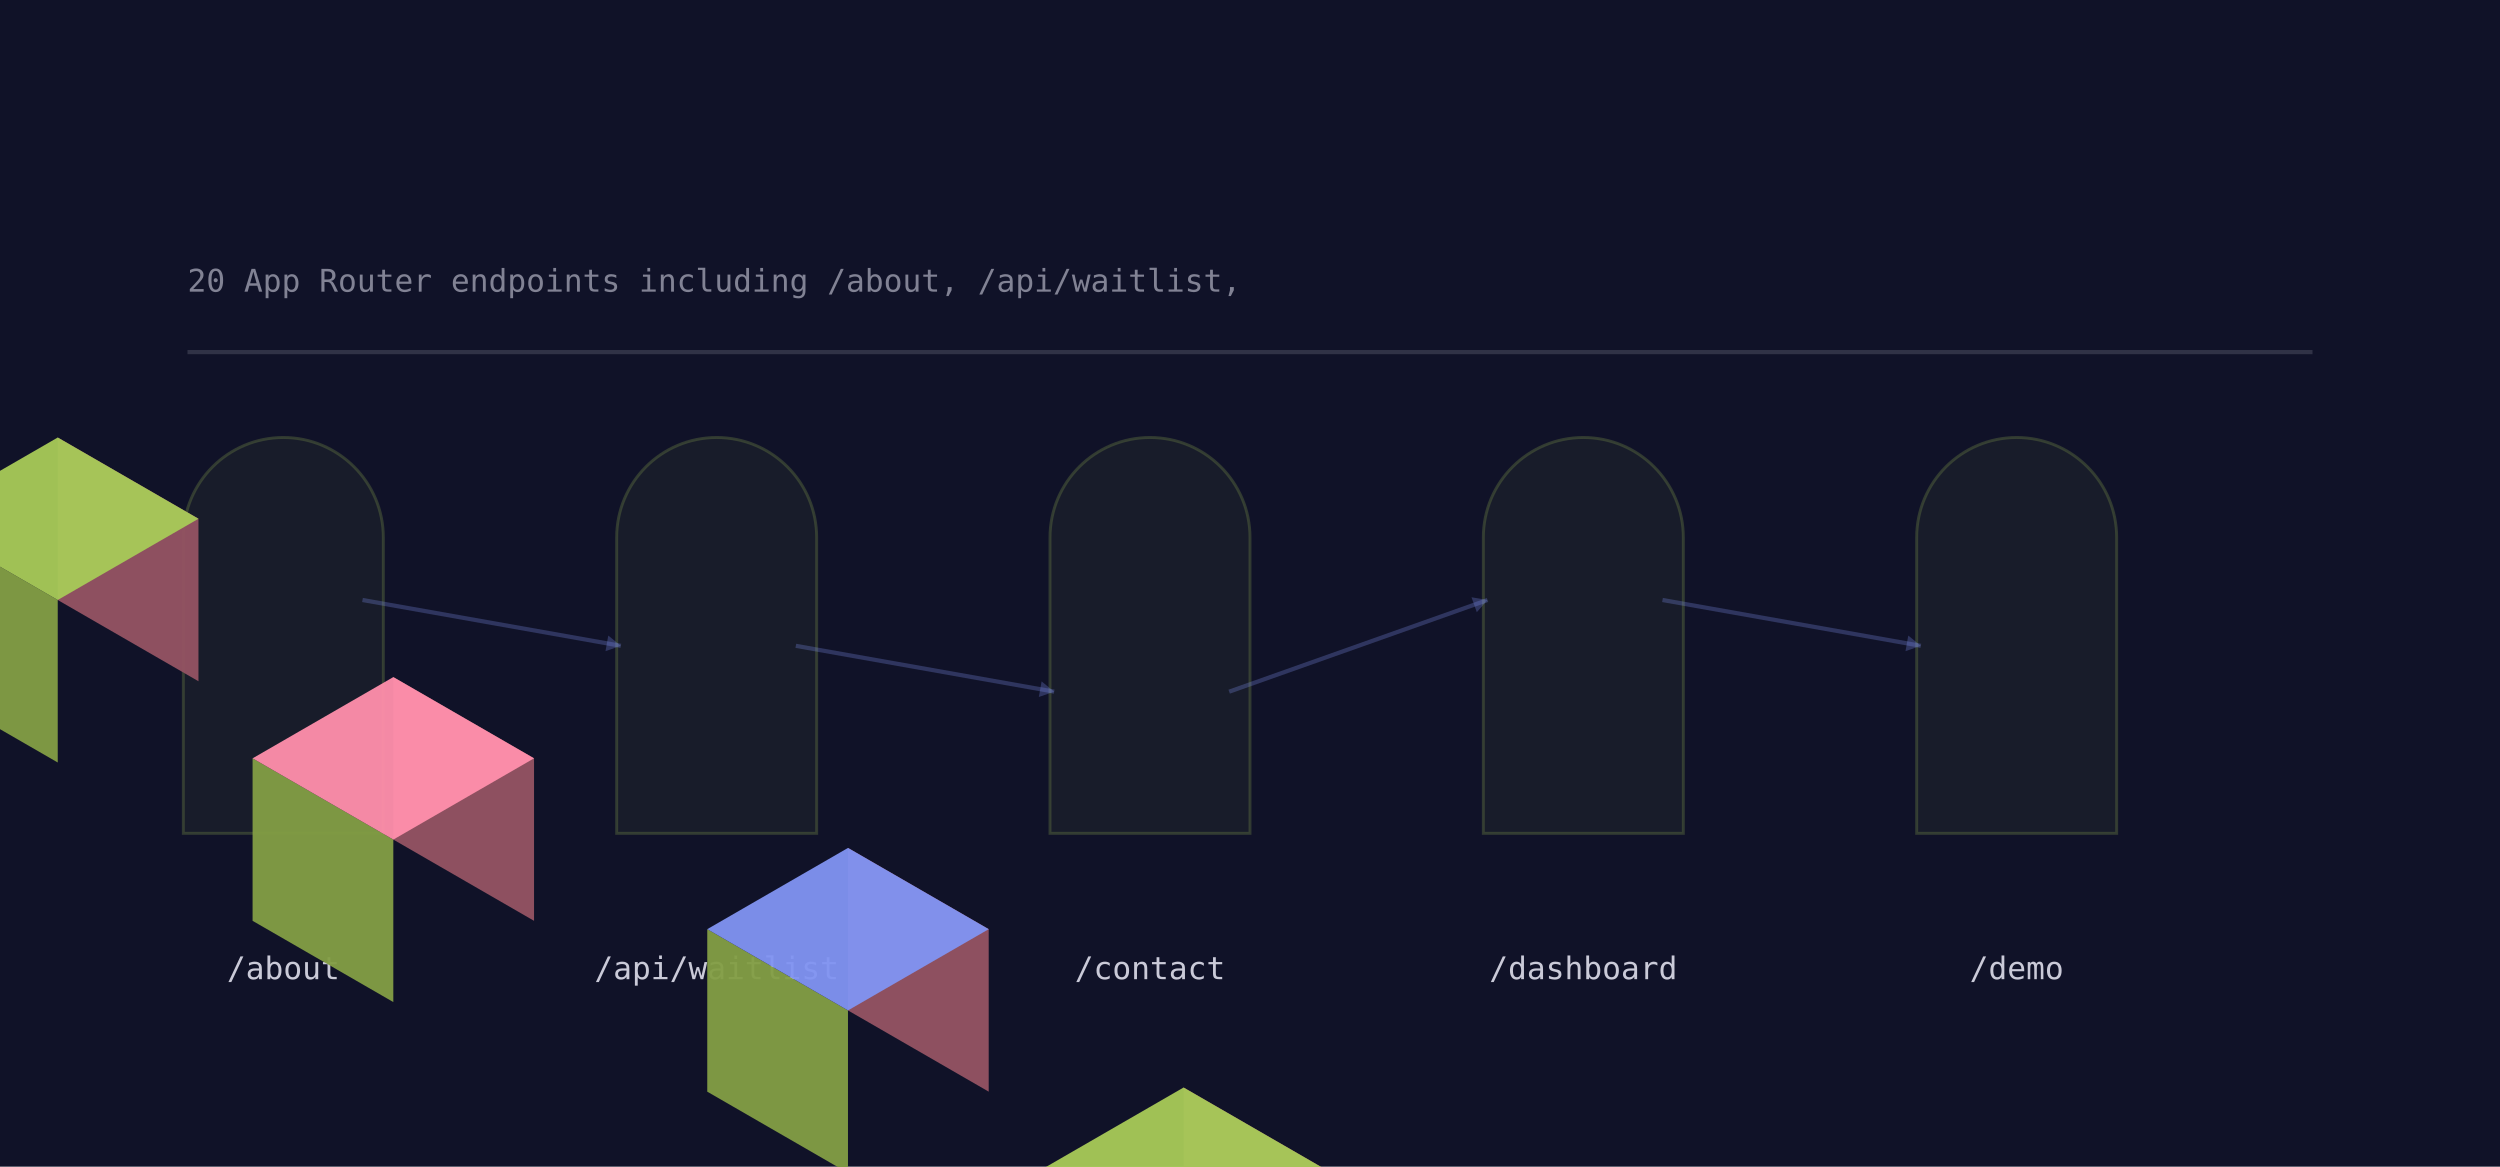
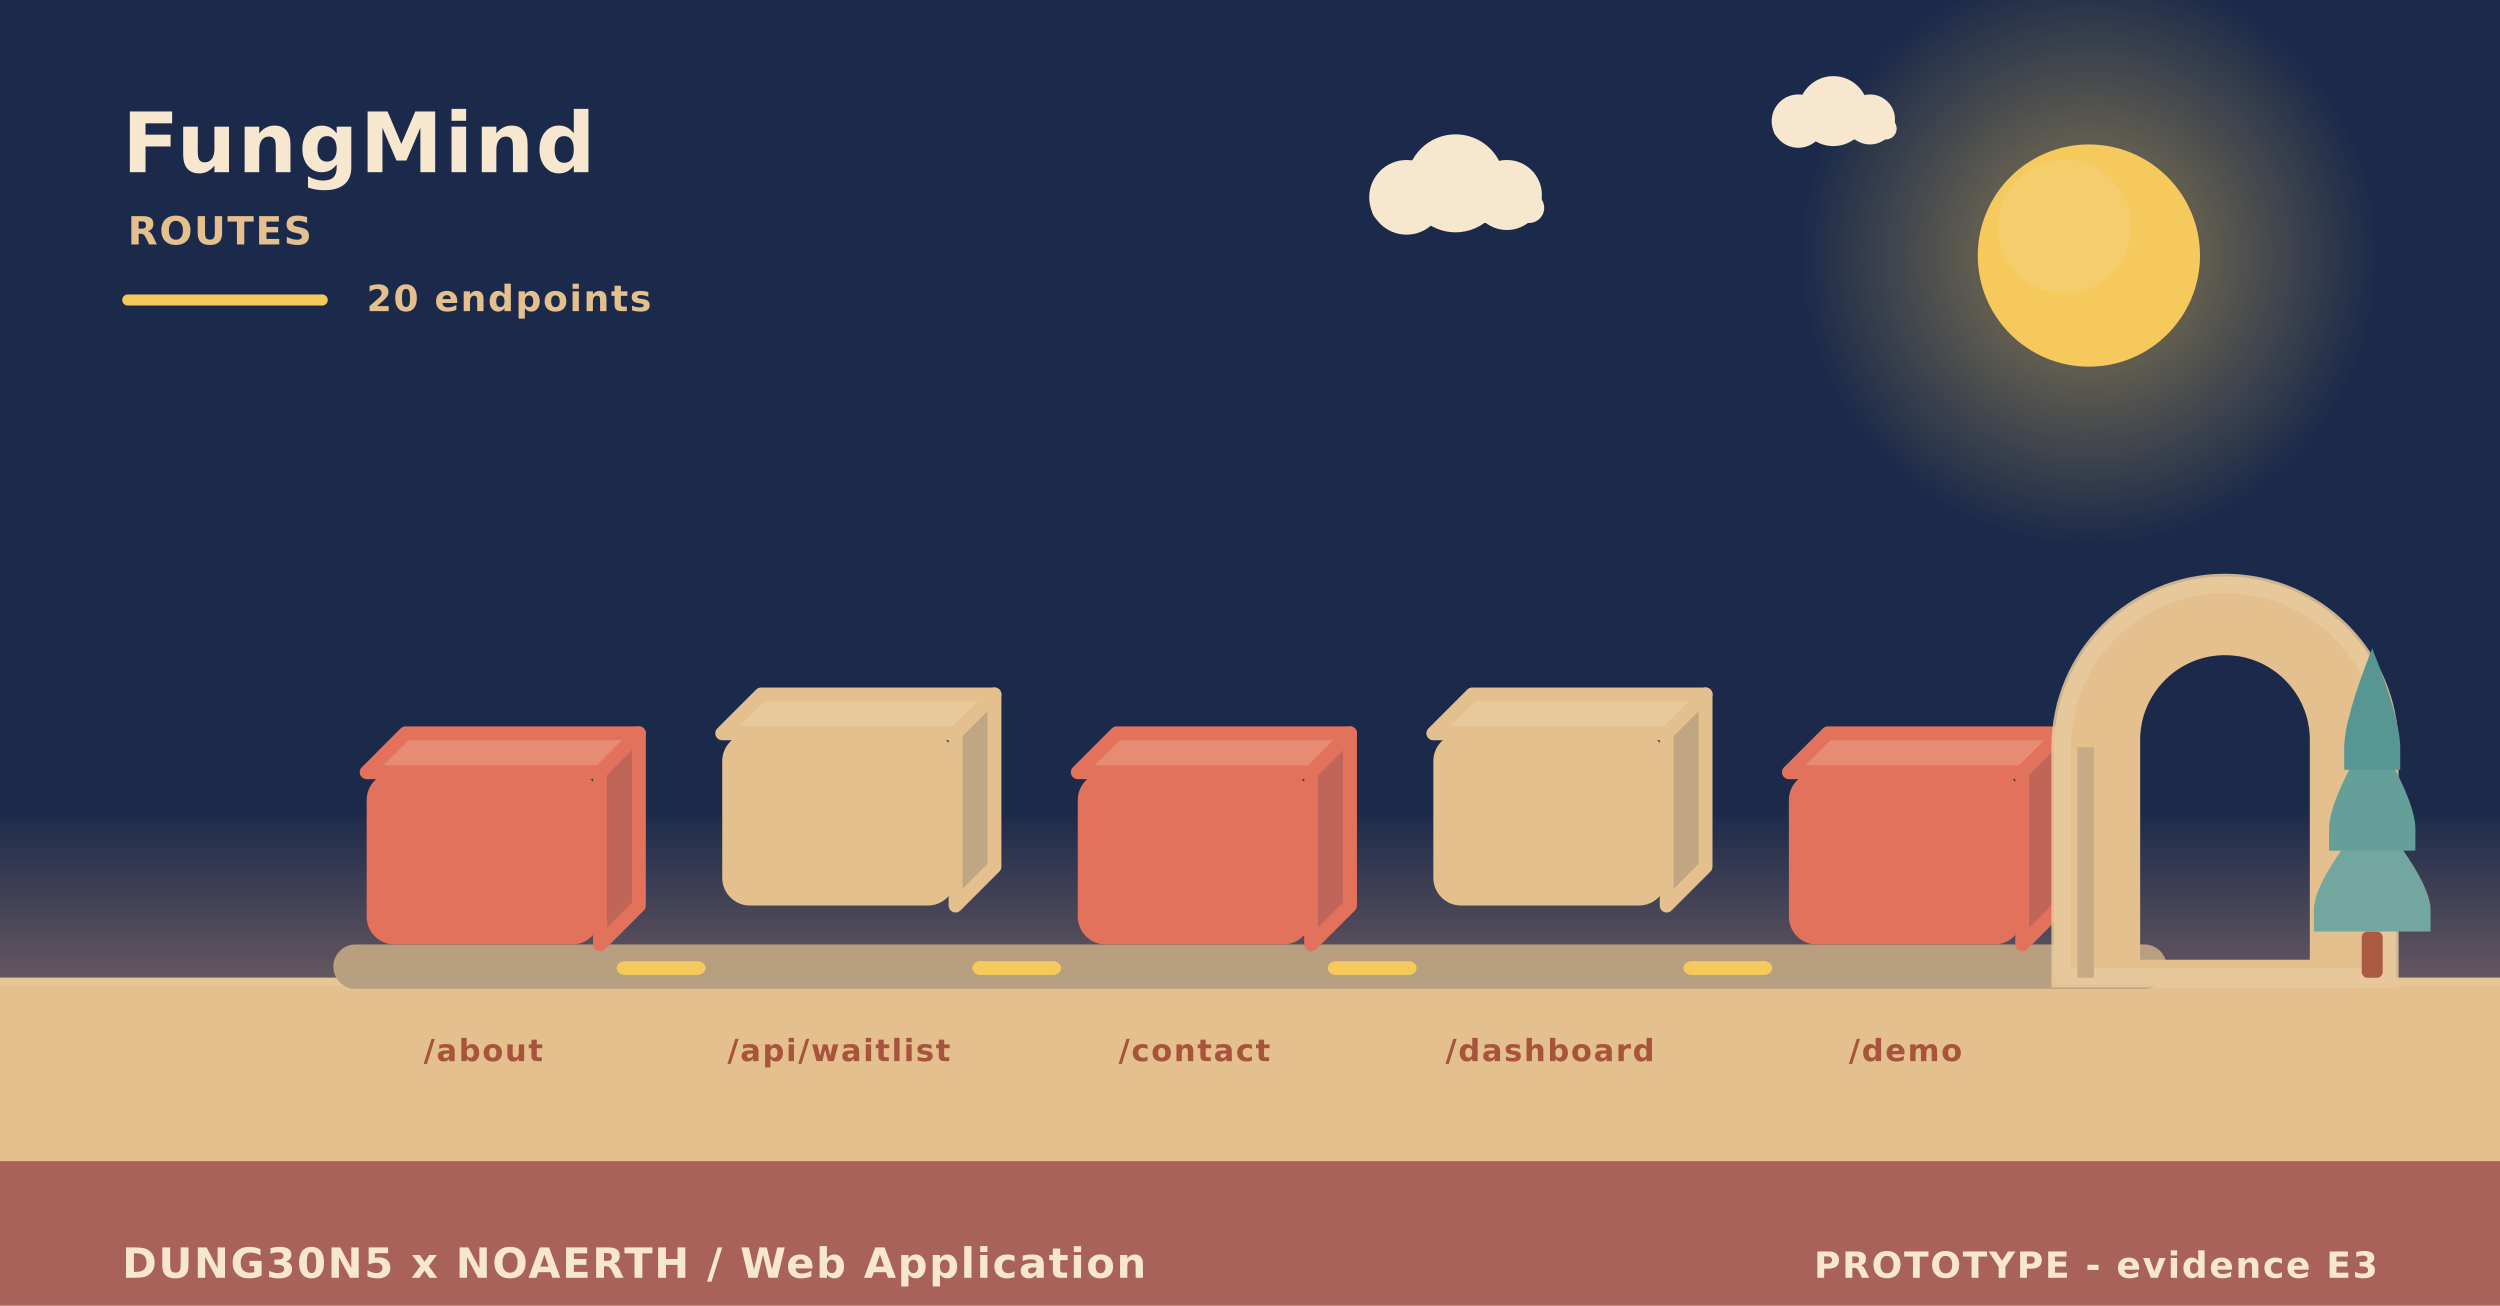
- <svg xmlns="http://www.w3.org/2000/svg" viewBox="0 0 1200 560" width="1200" height="560" role="img" aria-label="FungMind data flow">
-   <rect width="1200" height="560" fill="#101228" />
-   <defs>
-     <linearGradient id="gf" x1="0" y1="0" x2="1" y2="1">
-       <stop offset="0%" stop-color="#8093f1" />
-       <stop offset="100%" stop-color="#a7c957" />
-     </linearGradient>
-   </defs>
-   <path d="M88.00,400.00 L88.00,258.00 A48.00,48.00 0 0 1 184.00,258.00 L184.00,400.00 Z" fill="rgba(167,201,87,0.100)" opacity="0.55" stroke="rgba(167,201,87,0.400)" stroke-width="1.4" />
-   <polygon points="-133.37,173.00 -65.82,212.00 -65.82,134.00 -133.37,95.00" fill="#945363" opacity="0.95" />
-   <polygon points="-200.92,212.00 -133.37,251.00 -133.37,173.00 -200.92,134.00" fill="#829d44" opacity="0.95" />
-   <polygon points="-133.37,95.00 -65.82,134.00 -133.37,173.00 -200.92,134.00" fill="#8093f1" opacity="0.95" />
-   <text x="136" y="470" font-family="ui-monospace,Menlo,monospace" font-size="15" fill="rgba(242,242,255,0.820)" text-anchor="middle">/about</text>
-   <path d="M296.00,400.00 L296.00,258.00 A48.00,48.00 0 0 1 392.00,258.00 L392.00,400.00 Z" fill="rgba(167,201,87,0.100)" opacity="0.55" stroke="rgba(167,201,87,0.400)" stroke-width="1.4" />
-   <polygon points="27.71,288.00 95.26,327.00 95.26,249.00 27.71,210.00" fill="#945363" opacity="0.95" />
-   <polygon points="-39.84,327.00 27.71,366.00 27.71,288.00 -39.84,249.00" fill="#829d44" opacity="0.95" />
-   <polygon points="27.71,210.00 95.26,249.00 27.71,288.00 -39.84,249.00" fill="#a7c957" opacity="0.95" />
-   <text x="344" y="470" font-family="ui-monospace,Menlo,monospace" font-size="15" fill="rgba(242,242,255,0.820)" text-anchor="middle">/api/waitlist</text>
-   <line x1="174.00" y1="288.00" x2="298.00" y2="310.00" stroke="rgba(128,147,241,0.500)" stroke-width="2.00" opacity="0.55" />
-   <polygon points="298.00,310.00 291.97,305.07 290.64,312.55" fill="rgba(128,147,241,0.500)" opacity="0.55" />
-   <path d="M504.00,400.00 L504.00,258.00 A48.00,48.00 0 0 1 600.00,258.00 L600.00,400.00 Z" fill="rgba(167,201,87,0.100)" opacity="0.55" stroke="rgba(167,201,87,0.400)" stroke-width="1.4" />
-   <polygon points="188.79,403.00 256.34,442.00 256.34,364.00 188.79,325.00" fill="#945363" opacity="0.95" />
-   <polygon points="121.24,442.00 188.79,481.00 188.79,403.00 121.24,364.00" fill="#829d44" opacity="0.95" />
-   <polygon points="188.79,325.00 256.34,364.00 188.79,403.00 121.24,364.00" fill="#ff8fab" opacity="0.95" />
-   <text x="552" y="470" font-family="ui-monospace,Menlo,monospace" font-size="15" fill="rgba(242,242,255,0.820)" text-anchor="middle">/contact</text>
-   <line x1="382.00" y1="310.00" x2="506.00" y2="332.00" stroke="rgba(128,147,241,0.500)" stroke-width="2.00" opacity="0.55" />
-   <polygon points="506.00,332.00 499.97,327.07 498.64,334.55" fill="rgba(128,147,241,0.500)" opacity="0.55" />
-   <path d="M712.00,400.00 L712.00,258.00 A48.00,48.00 0 0 1 808.00,258.00 L808.00,400.00 Z" fill="rgba(167,201,87,0.100)" opacity="0.55" stroke="rgba(167,201,87,0.400)" stroke-width="1.4" />
-   <polygon points="407.03,485.00 474.58,524.00 474.58,446.00 407.03,407.00" fill="#945363" opacity="0.95" />
-   <polygon points="339.48,524.00 407.03,563.00 407.03,485.00 339.48,446.00" fill="#829d44" opacity="0.95" />
-   <polygon points="407.03,407.00 474.58,446.00 407.03,485.00 339.48,446.00" fill="#8093f1" opacity="0.95" />
-   <text x="760" y="470" font-family="ui-monospace,Menlo,monospace" font-size="15" fill="rgba(242,242,255,0.820)" text-anchor="middle">/dashboard</text>
-   <line x1="590.00" y1="332.00" x2="714.00" y2="288.00" stroke="rgba(128,147,241,0.500)" stroke-width="2.00" opacity="0.55" />
-   <polygon points="714.00,288.00 706.32,286.69 708.86,293.86" fill="rgba(128,147,241,0.500)" opacity="0.55" />
-   <path d="M920.00,400.00 L920.00,258.00 A48.00,48.00 0 0 1 1016.00,258.00 L1016.00,400.00 Z" fill="rgba(167,201,87,0.100)" opacity="0.55" stroke="rgba(167,201,87,0.400)" stroke-width="1.4" />
-   <polygon points="568.11,600.00 635.66,639.00 635.66,561.00 568.11,522.00" fill="#945363" opacity="0.95" />
-   <polygon points="500.56,639.00 568.11,678.00 568.11,600.00 500.56,561.00" fill="#829d44" opacity="0.95" />
-   <polygon points="568.11,522.00 635.66,561.00 568.11,600.00 500.56,561.00" fill="#a7c957" opacity="0.95" />
-   <text x="968" y="470" font-family="ui-monospace,Menlo,monospace" font-size="15" fill="rgba(242,242,255,0.820)" text-anchor="middle">/demo</text>
-   <line x1="798.00" y1="288.00" x2="922.00" y2="310.00" stroke="rgba(128,147,241,0.500)" stroke-width="2.00" opacity="0.55" />
-   <polygon points="922.00,310.00 915.97,305.07 914.64,312.55" fill="rgba(128,147,241,0.500)" opacity="0.55" />
-   <rect x="90.00" y="168.00" width="1020.00" height="2.00" rx="0.00" fill="rgba(242,242,255,0.140)" opacity="1.00" />
-   <text x="90" y="140" font-family="ui-monospace,Menlo,monospace" font-size="15" fill="rgba(242,242,255,0.500)">20 App Router endpoints including /about, /api/waitlist,</text>
+ <svg xmlns="http://www.w3.org/2000/svg" width="900" height="470" viewBox="0 0 900 470" role="img" aria-label="FungMind - how data moves">
+   <linearGradient id="skyd" x1="0" y1="0" x2="0" y2="1">
+     <stop offset="0" stop-color="#1b2a4a" />
+     <stop offset="0.62" stop-color="#1b2a4a" />
+     <stop offset="1" stop-color="#f3ad8a" />
+   </linearGradient>
+   <rect width="900" height="470" fill="url(#skyd)" />
+   <radialGradient id="sund">
+     <stop offset="0.35" stop-color="#f5c95c" stop-opacity="0.34" />
+     <stop offset="1" stop-color="#f5c95c" stop-opacity="0" />
+   </radialGradient>
+   <circle cx="752" cy="92" r="104" fill="url(#sund)" />
+   <circle cx="752" cy="92" r="40" fill="#f5c95c" />
+   <circle cx="743.2" cy="81.6" r="24" fill="#f5d27e" opacity="0.5" />
+   <g>
+     <circle cx="524" cy="66" r="17.64" fill="#f6e7ce" />
+     <circle cx="506.36" cy="71.04" r="13.44" fill="#f6e7ce" />
+     <circle cx="542.48" cy="70.2" r="12.6" fill="#f6e7ce" />
+     <rect x="493.76" y="69.36" width="62.16" height="10.92" rx="5.46" fill="#f6e7ce" />
+   </g>
+   <g>
+     <circle cx="660" cy="40" r="12.6" fill="#f6e7ce" />
+     <circle cx="647.4" cy="43.6" r="9.6" fill="#f6e7ce" />
+     <circle cx="673.2" cy="43" r="9" fill="#f6e7ce" />
+     <rect x="638.4" y="42.4" width="44.4" height="7.8" rx="3.9" fill="#f6e7ce" />
+   </g>
+   <rect x="0" y="352" width="900" height="118" fill="#e3c08d" />
+   <rect x="0" y="352" width="900" height="3" fill="#e6c596" />
+   <text x="44" y="62" font-family="Verdana,DejaVu Sans,sans-serif" font-size="30" font-weight="700" letter-spacing="0.6" fill="#f6e7ce" text-anchor="start">FungMind</text>
+   <text x="46" y="88" font-family="Verdana,DejaVu Sans,sans-serif" font-size="14" font-weight="700" letter-spacing="0.6" fill="#e3c08d" text-anchor="start">ROUTES</text>
+   <rect x="44" y="106" width="74" height="4" rx="2" fill="#f5c95c" />
+   <text x="132" y="112" font-family="Verdana,DejaVu Sans,sans-serif" font-size="13" font-weight="700" letter-spacing="0.6" fill="#e3c08d" text-anchor="start">20 endpoints</text>
+   <rect x="120" y="340" width="660" height="16" rx="8" fill="#b79f80" />
+   <path d="M132,278 L216,278 L230,264 L146,264 Z" fill="#e68c74" stroke="#e2725b" stroke-width="5" stroke-linejoin="round" />
+   <path d="M216,278 L230,264 L230,326 L216,340 Z" fill="#c06658" stroke="#e2725b" stroke-width="5" stroke-linejoin="round" />
+   <rect x="132" y="278" width="84" height="62" rx="10" fill="#e2725b" />
+   <text x="174" y="382" font-family="Verdana,DejaVu Sans,sans-serif" font-size="11" font-weight="700" letter-spacing="0.6" fill="#a8543c" text-anchor="middle">/about</text>
+   <path d="M260,264 L344,264 L358,250 L274,250 Z" fill="#e7c99b" stroke="#e3c08d" stroke-width="5" stroke-linejoin="round" />
+   <path d="M344,264 L358,250 L358,312 L344,326 Z" fill="#c1a682" stroke="#e3c08d" stroke-width="5" stroke-linejoin="round" />
+   <rect x="260" y="264" width="84" height="62" rx="10" fill="#e3c08d" />
+   <text x="302" y="382" font-family="Verdana,DejaVu Sans,sans-serif" font-size="11" font-weight="700" letter-spacing="0.6" fill="#a8543c" text-anchor="middle">/api/waitlist</text>
+   <rect x="222" y="346" width="32" height="5" rx="3" fill="#f5c95c" />
+   <path d="M388,278 L472,278 L486,264 L402,264 Z" fill="#e68c74" stroke="#e2725b" stroke-width="5" stroke-linejoin="round" />
+   <path d="M472,278 L486,264 L486,326 L472,340 Z" fill="#c06658" stroke="#e2725b" stroke-width="5" stroke-linejoin="round" />
+   <rect x="388" y="278" width="84" height="62" rx="10" fill="#e2725b" />
+   <text x="430" y="382" font-family="Verdana,DejaVu Sans,sans-serif" font-size="11" font-weight="700" letter-spacing="0.6" fill="#a8543c" text-anchor="middle">/contact</text>
+   <rect x="350" y="346" width="32" height="5" rx="3" fill="#f5c95c" />
+   <path d="M516,264 L600,264 L614,250 L530,250 Z" fill="#e7c99b" stroke="#e3c08d" stroke-width="5" stroke-linejoin="round" />
+   <path d="M600,264 L614,250 L614,312 L600,326 Z" fill="#c1a682" stroke="#e3c08d" stroke-width="5" stroke-linejoin="round" />
+   <rect x="516" y="264" width="84" height="62" rx="10" fill="#e3c08d" />
+   <text x="558" y="382" font-family="Verdana,DejaVu Sans,sans-serif" font-size="11" font-weight="700" letter-spacing="0.6" fill="#a8543c" text-anchor="middle">/dashboard</text>
+   <rect x="478" y="346" width="32" height="5" rx="3" fill="#f5c95c" />
+   <path d="M644,278 L728,278 L742,264 L658,264 Z" fill="#e68c74" stroke="#e2725b" stroke-width="5" stroke-linejoin="round" />
+   <path d="M728,278 L742,264 L742,326 L728,340 Z" fill="#c06658" stroke="#e2725b" stroke-width="5" stroke-linejoin="round" />
+   <rect x="644" y="278" width="84" height="62" rx="10" fill="#e2725b" />
+   <text x="686" y="382" font-family="Verdana,DejaVu Sans,sans-serif" font-size="11" font-weight="700" letter-spacing="0.6" fill="#a8543c" text-anchor="middle">/demo</text>
+   <rect x="606" y="346" width="32" height="5" rx="3" fill="#f5c95c" />
+   <path d="M742,352 L742,269.04 A59,59 0 0 1 860,269.04 L860,352 Z M767.96,348 L767.96,266.4 A33.04,33.04 0 0 1 834.04,266.4 L834.04,348 Z" fill="#e3c08d" fill-rule="evenodd" stroke="#e3c08d" stroke-width="5" stroke-linejoin="round" />
+   <path d="M742,352 L742,269.04 A59,59 0 0 1 860,269.04 L860,352 Z" fill="none" stroke="#e8c99d" stroke-width="7" stroke-linecap="round" opacity="0.85" />
+   <rect x="747.9" y="269.04" width="5.9" height="82.96" fill="#c7ab84" />
+   <rect x="850.22" y="335.36" width="7.56" height="16.64" rx="2.1" fill="#ac5b43" />
+   <path d="M854,291.68 Q833,317.01 833,327.5 Q833,335.36 833,335.36 L875,335.36 Q875,335.36 875,327.5 Q875,317.01 854,291.68 Z" fill="#74a6a0" />
+   <path d="M854,262.56 Q838.46,287.89 838.46,298.38 Q838.46,306.24 838.46,306.24 L869.54,306.24 Q869.54,306.24 869.54,298.38 Q869.54,287.89 854,262.56 Z" fill="#649f9a" />
+   <path d="M854,233.44 Q843.92,258.77 843.92,269.26 Q843.92,277.12 843.92,277.12 L864.08,277.12 Q864.08,277.12 864.08,269.26 Q864.08,258.77 854,233.44 Z" fill="#589694" />
+   <rect x="0" y="418" width="900" height="52" rx="0" fill="#a65c56" opacity="0.94" />
+   <text x="44" y="460" font-family="Verdana,DejaVu Sans,sans-serif" font-size="15" font-weight="700" letter-spacing="0.6" fill="#f6e7ce" text-anchor="start">DUNG30N5 x NOAERTH  /  Web Application</text>
+   <text x="856" y="460" font-family="Verdana,DejaVu Sans,sans-serif" font-size="13" font-weight="700" letter-spacing="0.6" fill="#f6e7ce" text-anchor="end">PROTOTYPE  -  evidence E3</text>
</svg>
